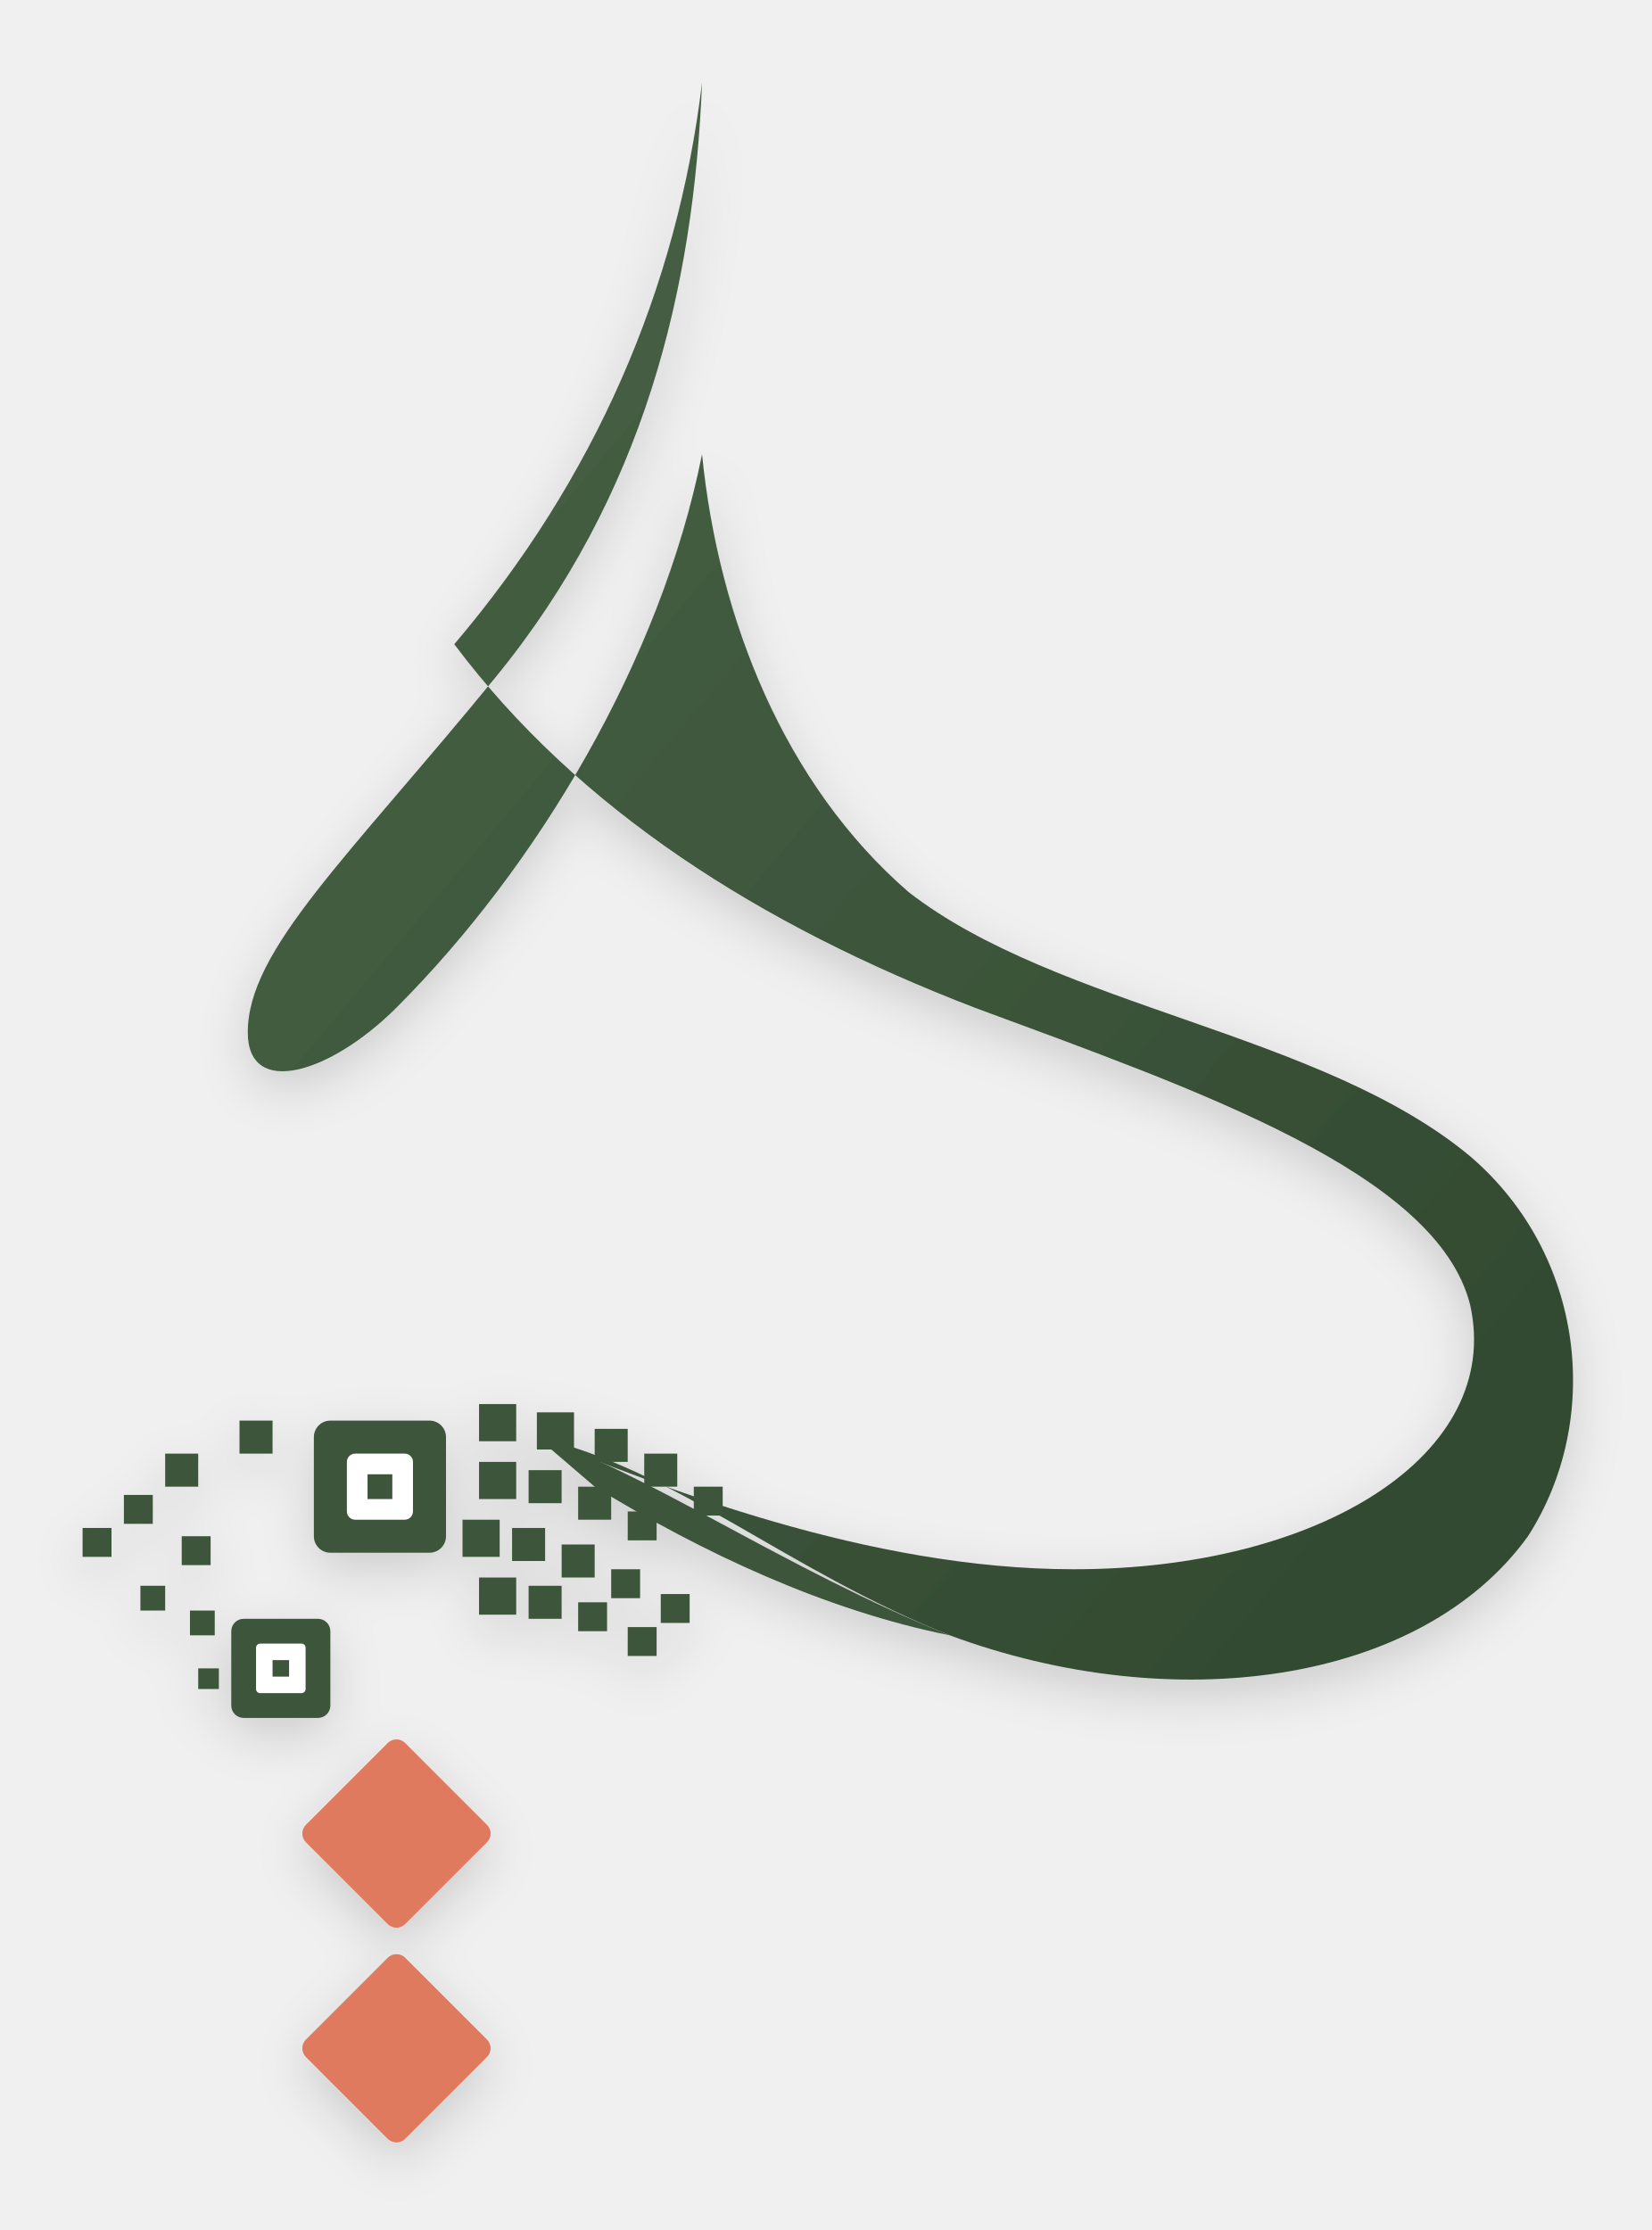
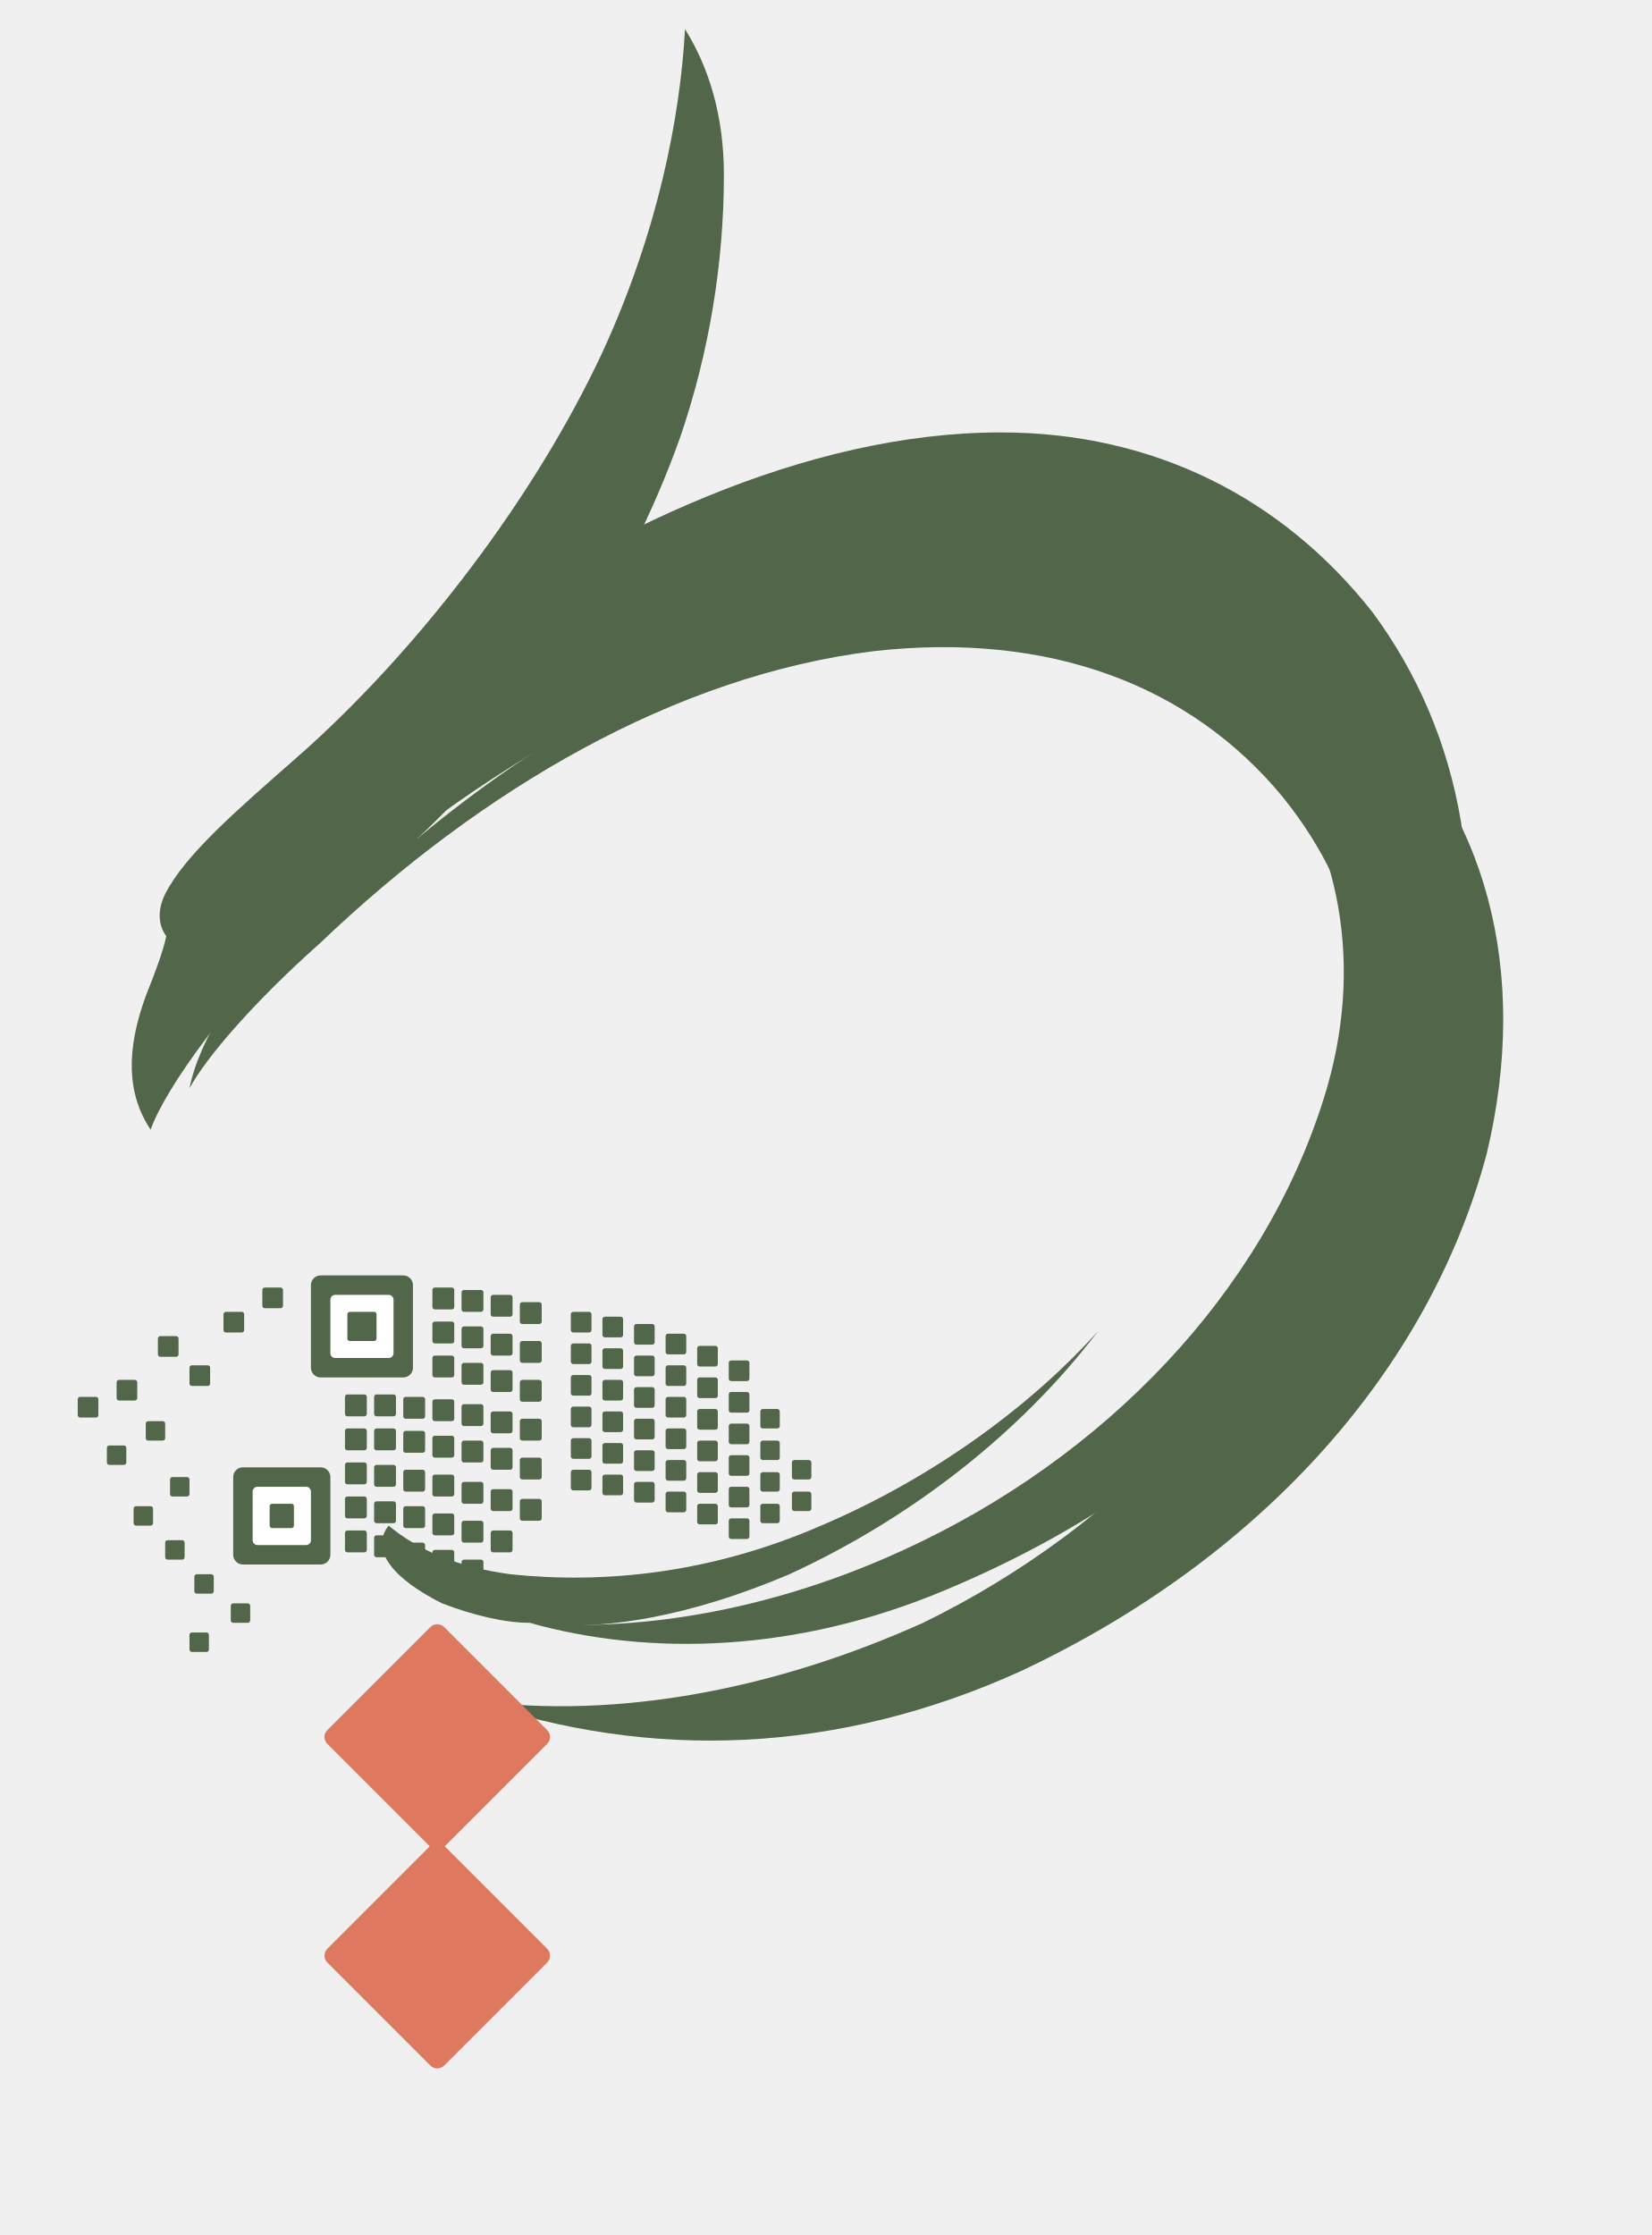
- <svg xmlns="http://www.w3.org/2000/svg" viewBox="0 0 200 270" width="100%" height="100%" fill="none">
+ <svg xmlns="http://www.w3.org/2000/svg" viewBox="0 0 680 920" width="100%" height="100%" fill="none">
  <defs>
-     <linearGradient id="sayeh-grad" x1="0%" y1="0%" x2="100%" y2="100%">
-       <stop offset="0%" stop-color="#4a6348" />
-       <stop offset="50%" stop-color="#3d563b" />
-       <stop offset="100%" stop-color="#2f462e" />
-     </linearGradient>
-     <filter id="sayeh-shadow" x="-10%" y="-10%" width="120%" height="120%">
-       <feDropShadow dx="0" dy="2" stdDeviation="3" flood-opacity="0.15" />
-     </filter>
+     <style>
+       .sayeh-green { fill: #526649; }
+       .sayeh-coral { fill: #DE785E; }
+     </style>
  </defs>
-   <g filter="url(#sayeh-shadow)">
-     <path d="M 85 10           C 84 35, 78 60, 60 82           C 42 104, 30 115, 30 125          C 30 133, 40 130, 48 122          C 65 105, 80 80, 85 55          C 87 75, 95 95, 110 108          C 128 122, 160 125, 178 140          C 192 152, 194 172, 185 186          C 172 204, 142 208, 115 198          C 95 190, 82 178, 65 174          C 80 180, 105 190, 130 190          C 160 190, 182 176, 178 158          C 174 142, 145 132, 118 122          C 92 112, 70 98, 55 78          C 72 58, 82 35, 85 10 Z" fill="url(#sayeh-grad)" />
-     <path d="M 65 174          C 78 178, 95 190, 115 198          C 100 195, 85 188, 72 180          Z" fill="#3d563b" />
-     <rect x="38" y="172" width="16" height="16" rx="2" fill="#3d563b" />
-     <rect x="42" y="176" width="8" height="8" rx="1" fill="#ffffff" />
-     <rect x="44.5" y="178.5" width="3" height="3" fill="#3d563b" />
-     <rect x="28" y="196" width="12" height="12" rx="1.5" fill="#3d563b" />
-     <rect x="31" y="199" width="6" height="6" rx="0.5" fill="#ffffff" />
-     <rect x="33" y="201" width="2" height="2" fill="#3d563b" />
-     <rect x="58" y="170" width="4.5" height="4.5" fill="#3d563b" />
-     <rect x="65" y="171" width="4.5" height="4.5" fill="#3d563b" />
-     <rect x="72" y="173" width="4" height="4" fill="#3d563b" />
-     <rect x="78" y="176" width="4" height="4" fill="#3d563b" />
-     <rect x="84" y="180" width="3.5" height="3.5" fill="#3d563b" />
-     <rect x="58" y="177" width="4.5" height="4.5" fill="#3d563b" />
-     <rect x="64" y="178" width="4" height="4" fill="#3d563b" />
-     <rect x="70" y="180" width="4" height="4" fill="#3d563b" />
-     <rect x="76" y="183" width="3.5" height="3.5" fill="#3d563b" />
-     <rect x="56" y="184" width="4.5" height="4.5" fill="#3d563b" />
-     <rect x="62" y="185" width="4" height="4" fill="#3d563b" />
-     <rect x="68" y="187" width="4" height="4" fill="#3d563b" />
-     <rect x="74" y="190" width="3.5" height="3.5" fill="#3d563b" />
-     <rect x="80" y="193" width="3.5" height="3.5" fill="#3d563b" />
-     <rect x="58" y="191" width="4.5" height="4.5" fill="#3d563b" />
-     <rect x="64" y="192" width="4" height="4" fill="#3d563b" />
-     <rect x="70" y="194" width="3.5" height="3.5" fill="#3d563b" />
-     <rect x="76" y="197" width="3.5" height="3.5" fill="#3d563b" />
-     <rect x="29" y="172" width="4" height="4" fill="#3d563b" />
-     <rect x="20" y="176" width="4" height="4" fill="#3d563b" />
-     <rect x="15" y="181" width="3.5" height="3.5" fill="#3d563b" />
-     <rect x="10" y="185" width="3.5" height="3.5" fill="#3d563b" />
-     <rect x="22" y="186" width="3.5" height="3.5" fill="#3d563b" />
-     <rect x="17" y="192" width="3" height="3" fill="#3d563b" />
-     <rect x="23" y="195" width="3" height="3" fill="#3d563b" />
-     <rect x="24" y="202" width="2.5" height="2.5" fill="#3d563b" />
-     <g transform="translate(48, 222) rotate(45)">
-       <rect x="-8.5" y="-8.5" width="17" height="17" rx="1.5" fill="#e07a5f" />
+   <g id="sayeh-logo-complete">
+     <path class="sayeh-green" d="       M 282 12       C 280 48, 271 95, 248 145       C 220 205, 172 268, 122 312       C 98 333, 76 352, 68 368       C 62 380, 68 392, 85 392       C 105 392, 138 376, 172 345       C 218 302, 258 242, 280 180       C 292 145, 298 108, 298 72       C 298 48, 292 28, 282 12       Z     " />
+     <path class="sayeh-green" d="       M 68 368       C 85 345, 122 308, 178 268       C 248 218, 332 178, 412 178       C 475 178, 528 205, 565 252       C 602 302, 615 368, 595 442       C 568 535, 492 612, 388 655       C 328 680, 268 682, 218 668       C 265 672, 320 662, 372 638       C 455 600, 520 532, 545 452       C 562 398, 552 345, 520 305       C 488 265, 438 245, 375 252       C 292 262, 202 312, 132 375       C 95 410, 68 448, 62 465       C 52 450, 52 432, 60 410       C 68 390, 72 378, 68 368       Z     " />
+     <path class="sayeh-green" d="       M 218 668       C 248 672, 285 665, 325 648       C 375 625, 420 590, 452 548       C 425 578, 385 608, 338 628       C 292 648, 248 652, 210 648       C 188 645, 172 638, 160 628       C 152 638, 162 650, 182 660       C 195 665, 208 668, 218 668       Z     " />
+     <path class="sayeh-green" d="       M 172 345       C 220 305, 282 268, 355 248       C 432 228, 508 242, 562 288       C 612 332, 630 400, 612 475       C 588 565, 518 642, 420 688       C 345 722, 268 725, 195 700       C 255 708, 320 695, 380 668       C 462 628, 528 558, 555 475       C 572 422, 562 370, 528 328       C 490 282, 432 260, 360 268       C 278 278, 198 325, 132 388       C 105 412, 85 435, 78 448       C 82 428, 98 402, 125 375       C 140 360, 155 352, 172 345       Z     " />
+     <g class="sayeh-green">
+       <rect x="235" y="540" width="8.5" height="8.5" rx="1" />
+       <rect x="248" y="542" width="8.5" height="8.5" rx="1" />
+       <rect x="261" y="545" width="8.5" height="8.5" rx="1" />
+       <rect x="274" y="549" width="8.5" height="8.5" rx="1" />
+       <rect x="287" y="554" width="8.5" height="8.5" rx="1" />
+       <rect x="300" y="560" width="8.5" height="8.5" rx="1" />
+       <rect x="235" y="553" width="8.5" height="8.5" rx="1" />
+       <rect x="248" y="555" width="8.5" height="8.5" rx="1" />
+       <rect x="261" y="558" width="8.5" height="8.5" rx="1" />
+       <rect x="274" y="562" width="8.5" height="8.5" rx="1" />
+       <rect x="287" y="567" width="8.5" height="8.5" rx="1" />
+       <rect x="300" y="573" width="8.5" height="8.5" rx="1" />
+       <rect x="313" y="580" width="8" height="8" rx="1" />
+       <rect x="235" y="566" width="8.5" height="8.5" rx="1" />
+       <rect x="248" y="568" width="8.5" height="8.5" rx="1" />
+       <rect x="261" y="571" width="8.5" height="8.5" rx="1" />
+       <rect x="274" y="575" width="8.5" height="8.5" rx="1" />
+       <rect x="287" y="580" width="8.5" height="8.5" rx="1" />
+       <rect x="300" y="586" width="8.5" height="8.5" rx="1" />
+       <rect x="313" y="593" width="8" height="8" rx="1" />
+       <rect x="326" y="601" width="8" height="8" rx="1" />
+       <rect x="235" y="579" width="8.5" height="8.5" rx="1" />
+       <rect x="248" y="581" width="8.5" height="8.5" rx="1" />
+       <rect x="261" y="584" width="8.5" height="8.5" rx="1" />
+       <rect x="274" y="588" width="8.5" height="8.5" rx="1" />
+       <rect x="287" y="593" width="8.5" height="8.5" rx="1" />
+       <rect x="300" y="599" width="8.5" height="8.5" rx="1" />
+       <rect x="313" y="606" width="8" height="8" rx="1" />
+       <rect x="326" y="614" width="8" height="8" rx="1" />
+       <rect x="235" y="592" width="8.5" height="8.5" rx="1" />
+       <rect x="248" y="594" width="8.5" height="8.5" rx="1" />
+       <rect x="261" y="597" width="8.5" height="8.5" rx="1" />
+       <rect x="274" y="601" width="8.5" height="8.5" rx="1" />
+       <rect x="287" y="606" width="8.5" height="8.5" rx="1" />
+       <rect x="300" y="612" width="8.5" height="8.5" rx="1" />
+       <rect x="313" y="619" width="8" height="8" rx="1" />
+       <rect x="235" y="605" width="8.5" height="8.5" rx="1" />
+       <rect x="248" y="607" width="8.5" height="8.5" rx="1" />
+       <rect x="261" y="610" width="8.5" height="8.5" rx="1" />
+       <rect x="274" y="614" width="8.5" height="8.5" rx="1" />
+       <rect x="287" y="619" width="8.5" height="8.5" rx="1" />
+       <rect x="300" y="625" width="8.5" height="8.5" rx="1" />
    </g>
-     <g transform="translate(48, 248) rotate(45)">
-       <rect x="-8.5" y="-8.5" width="17" height="17" rx="1.5" fill="#e07a5f" />
+     <rect class="sayeh-green" x="128" y="525" width="42" height="42" rx="4" />
+     <rect fill="#ffffff" x="136" y="533" width="26" height="26" rx="2" />
+     <rect class="sayeh-green" x="143" y="540" width="12" height="12" rx="1" />
+     <rect class="sayeh-green" x="96" y="604" width="40" height="40" rx="4" />
+     <rect fill="#ffffff" x="104" y="612" width="24" height="24" rx="2" />
+     <rect class="sayeh-green" x="111" y="619" width="10" height="10" rx="1" />
+     <g class="sayeh-green">
+       <rect x="178" y="530" width="9" height="9" rx="1" />
+       <rect x="190" y="531" width="9" height="9" rx="1" />
+       <rect x="202" y="533" width="9" height="9" rx="1" />
+       <rect x="214" y="536" width="9" height="9" rx="1" />
+       <rect x="178" y="544" width="9" height="9" rx="1" />
+       <rect x="190" y="546" width="9" height="9" rx="1" />
+       <rect x="202" y="549" width="9" height="9" rx="1" />
+       <rect x="214" y="552" width="9" height="9" rx="1" />
+       <rect x="178" y="558" width="9" height="9" rx="1" />
+       <rect x="190" y="561" width="9" height="9" rx="1" />
+       <rect x="202" y="564" width="9" height="9" rx="1" />
+       <rect x="214" y="568" width="9" height="9" rx="1" />
+       <rect x="142" y="574" width="9" height="9" rx="1" />
+       <rect x="154" y="574" width="9" height="9" rx="1" />
+       <rect x="166" y="575" width="9" height="9" rx="1" />
+       <rect x="178" y="576" width="9" height="9" rx="1" />
+       <rect x="190" y="578" width="9" height="9" rx="1" />
+       <rect x="202" y="581" width="9" height="9" rx="1" />
+       <rect x="214" y="584" width="9" height="9" rx="1" />
+       <rect x="142" y="588" width="9" height="9" rx="1" />
+       <rect x="154" y="588" width="9" height="9" rx="1" />
+       <rect x="166" y="589" width="9" height="9" rx="1" />
+       <rect x="178" y="591" width="9" height="9" rx="1" />
+       <rect x="190" y="593" width="9" height="9" rx="1" />
+       <rect x="202" y="596" width="9" height="9" rx="1" />
+       <rect x="214" y="600" width="9" height="9" rx="1" />
+       <rect x="142" y="602" width="9" height="9" rx="1" />
+       <rect x="154" y="603" width="9" height="9" rx="1" />
+       <rect x="166" y="605" width="9" height="9" rx="1" />
+       <rect x="178" y="607" width="9" height="9" rx="1" />
+       <rect x="190" y="610" width="9" height="9" rx="1" />
+       <rect x="202" y="613" width="9" height="9" rx="1" />
+       <rect x="214" y="617" width="9" height="9" rx="1" />
+       <rect x="142" y="616" width="9" height="9" rx="1" />
+       <rect x="154" y="618" width="9" height="9" rx="1" />
+       <rect x="166" y="620" width="9" height="9" rx="1" />
+       <rect x="178" y="623" width="9" height="9" rx="1" />
+       <rect x="190" y="626" width="9" height="9" rx="1" />
+       <rect x="202" y="630" width="9" height="9" rx="1" />
+       <rect x="142" y="630" width="9" height="9" rx="1" />
+       <rect x="154" y="632" width="9" height="9" rx="1" />
+       <rect x="166" y="635" width="9" height="9" rx="1" />
+       <rect x="178" y="638" width="9" height="9" rx="1" />
+       <rect x="190" y="642" width="9" height="9" rx="1" />
+       <rect x="108" y="530" width="8.5" height="8.5" rx="1" />
+       <rect x="92" y="540" width="8.5" height="8.5" rx="1" />
+       <rect x="65" y="550" width="8.5" height="8.5" rx="1" />
+       <rect x="78" y="562" width="8.5" height="8.5" rx="1" />
+       <rect x="48" y="568" width="8.5" height="8.5" rx="1" />
+       <rect x="32" y="575" width="8.5" height="8.5" rx="1" />
+       <rect x="60" y="585" width="8" height="8" rx="1" />
+       <rect x="44" y="595" width="8" height="8" rx="1" />
+       <rect x="70" y="608" width="8" height="8" rx="1" />
+       <rect x="55" y="620" width="8" height="8" rx="1" />
+       <rect x="68" y="634" width="8" height="8" rx="1" />
+       <rect x="80" y="648" width="8" height="8" rx="1" />
+       <rect x="95" y="660" width="8" height="8" rx="1" />
+       <rect x="78" y="672" width="8" height="8" rx="1" />
+     </g>
+     <g transform="translate(180, 715) rotate(45)">
+       <rect class="sayeh-coral" x="-34" y="-34" width="68" height="68" rx="4" />
+     </g>
+     <g transform="translate(180, 805) rotate(45)">
+       <rect class="sayeh-coral" x="-34" y="-34" width="68" height="68" rx="4" />
    </g>
  </g>
</svg>
